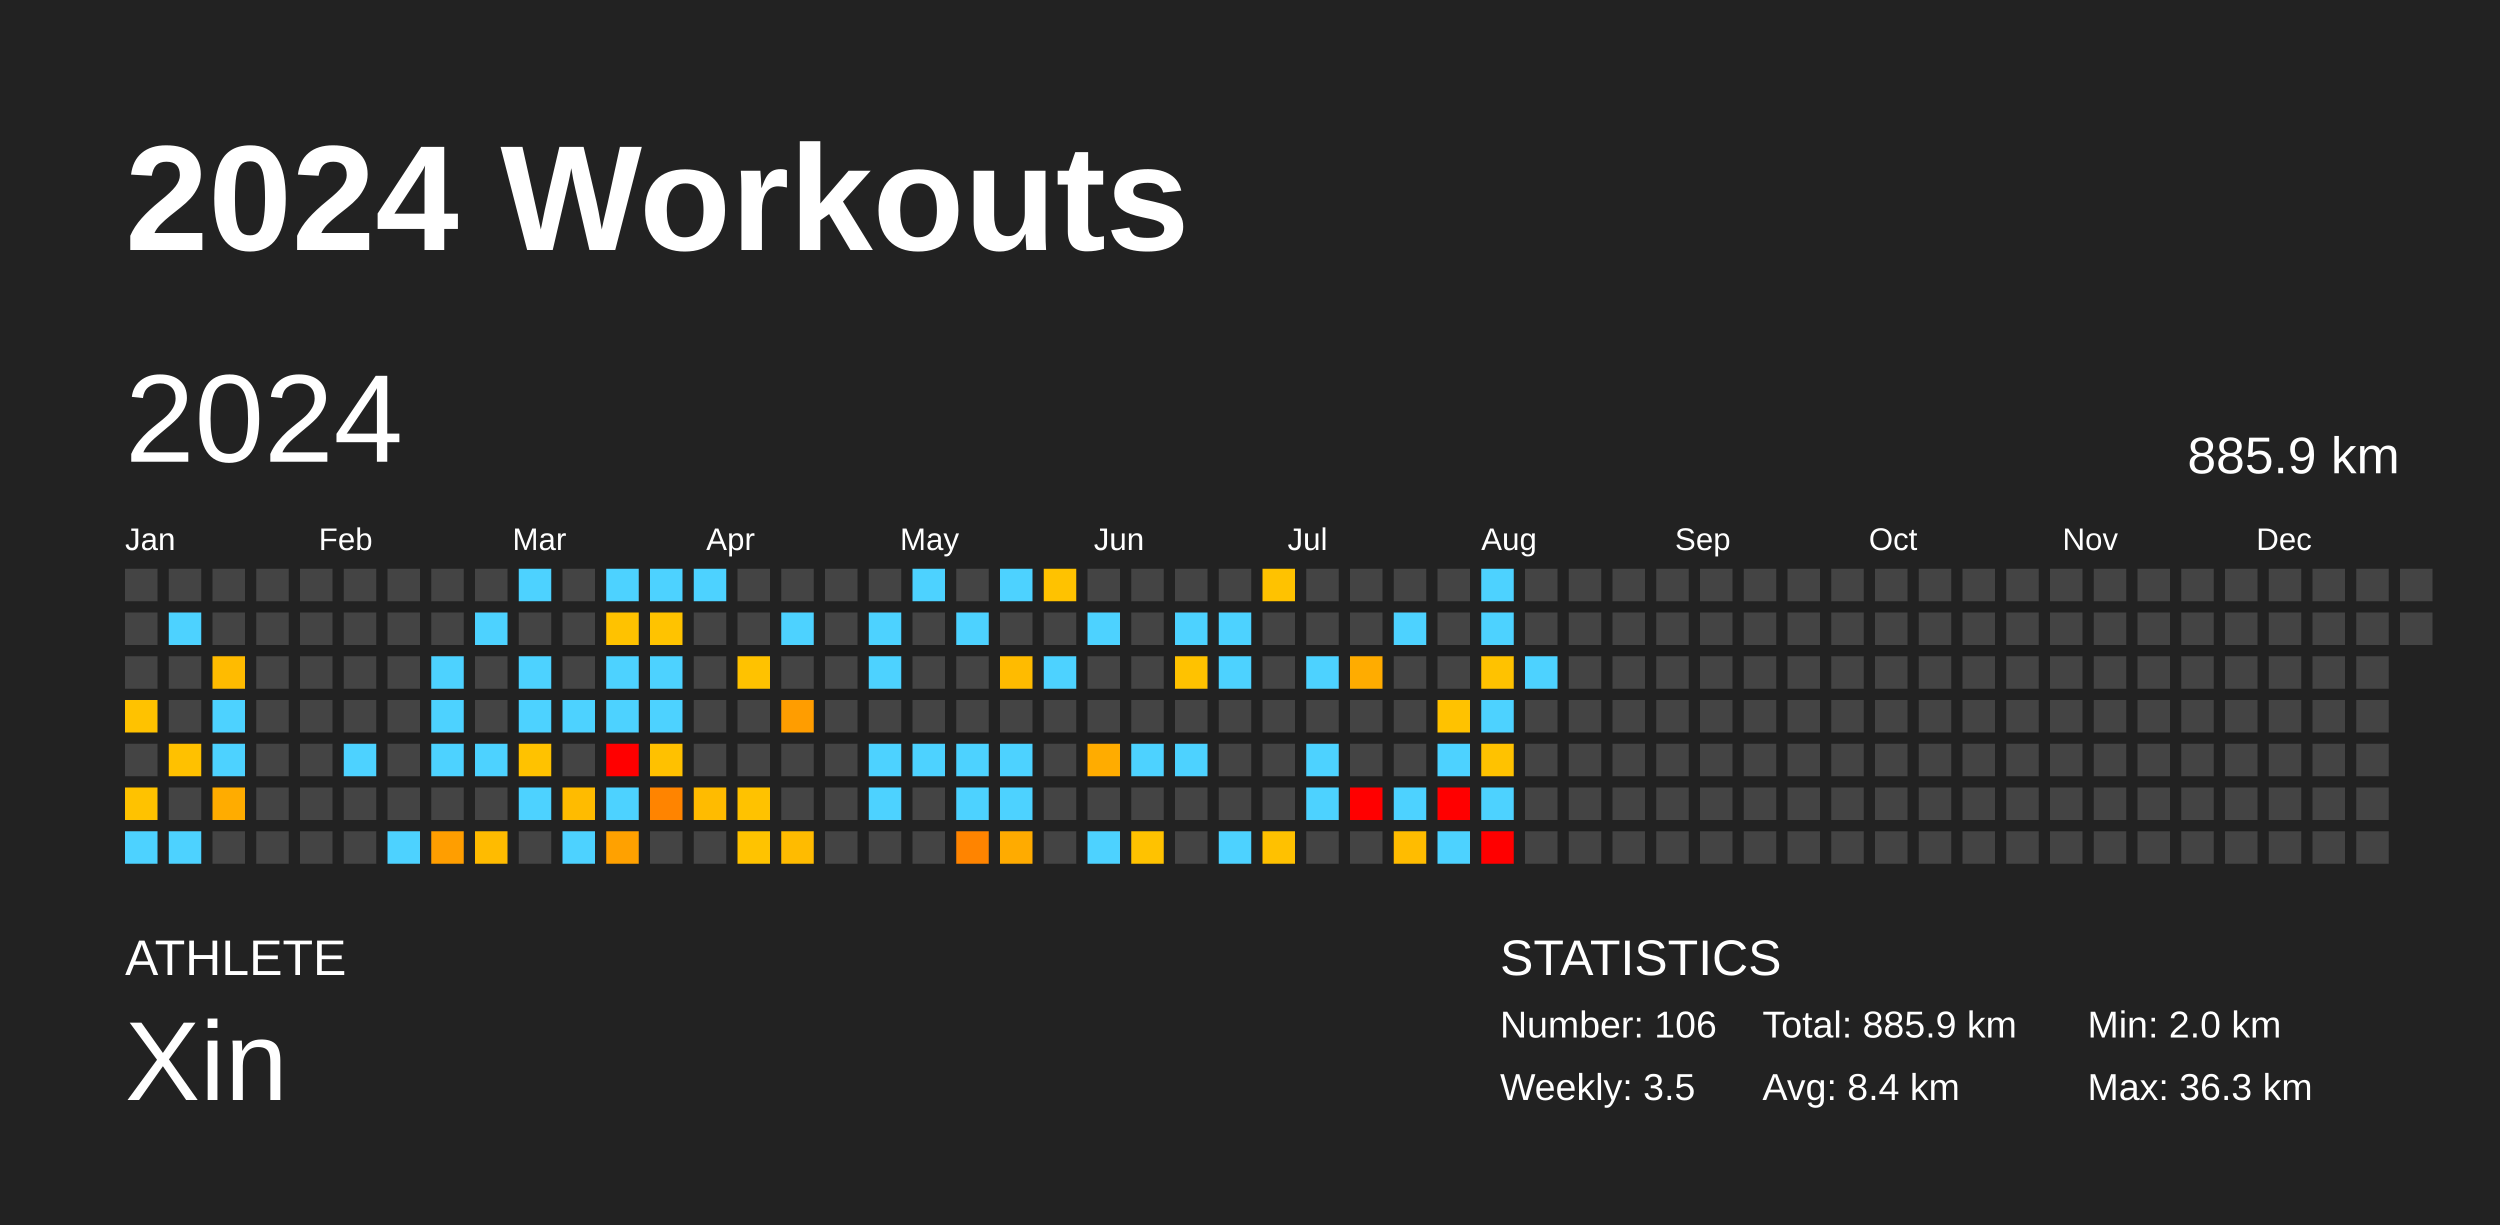
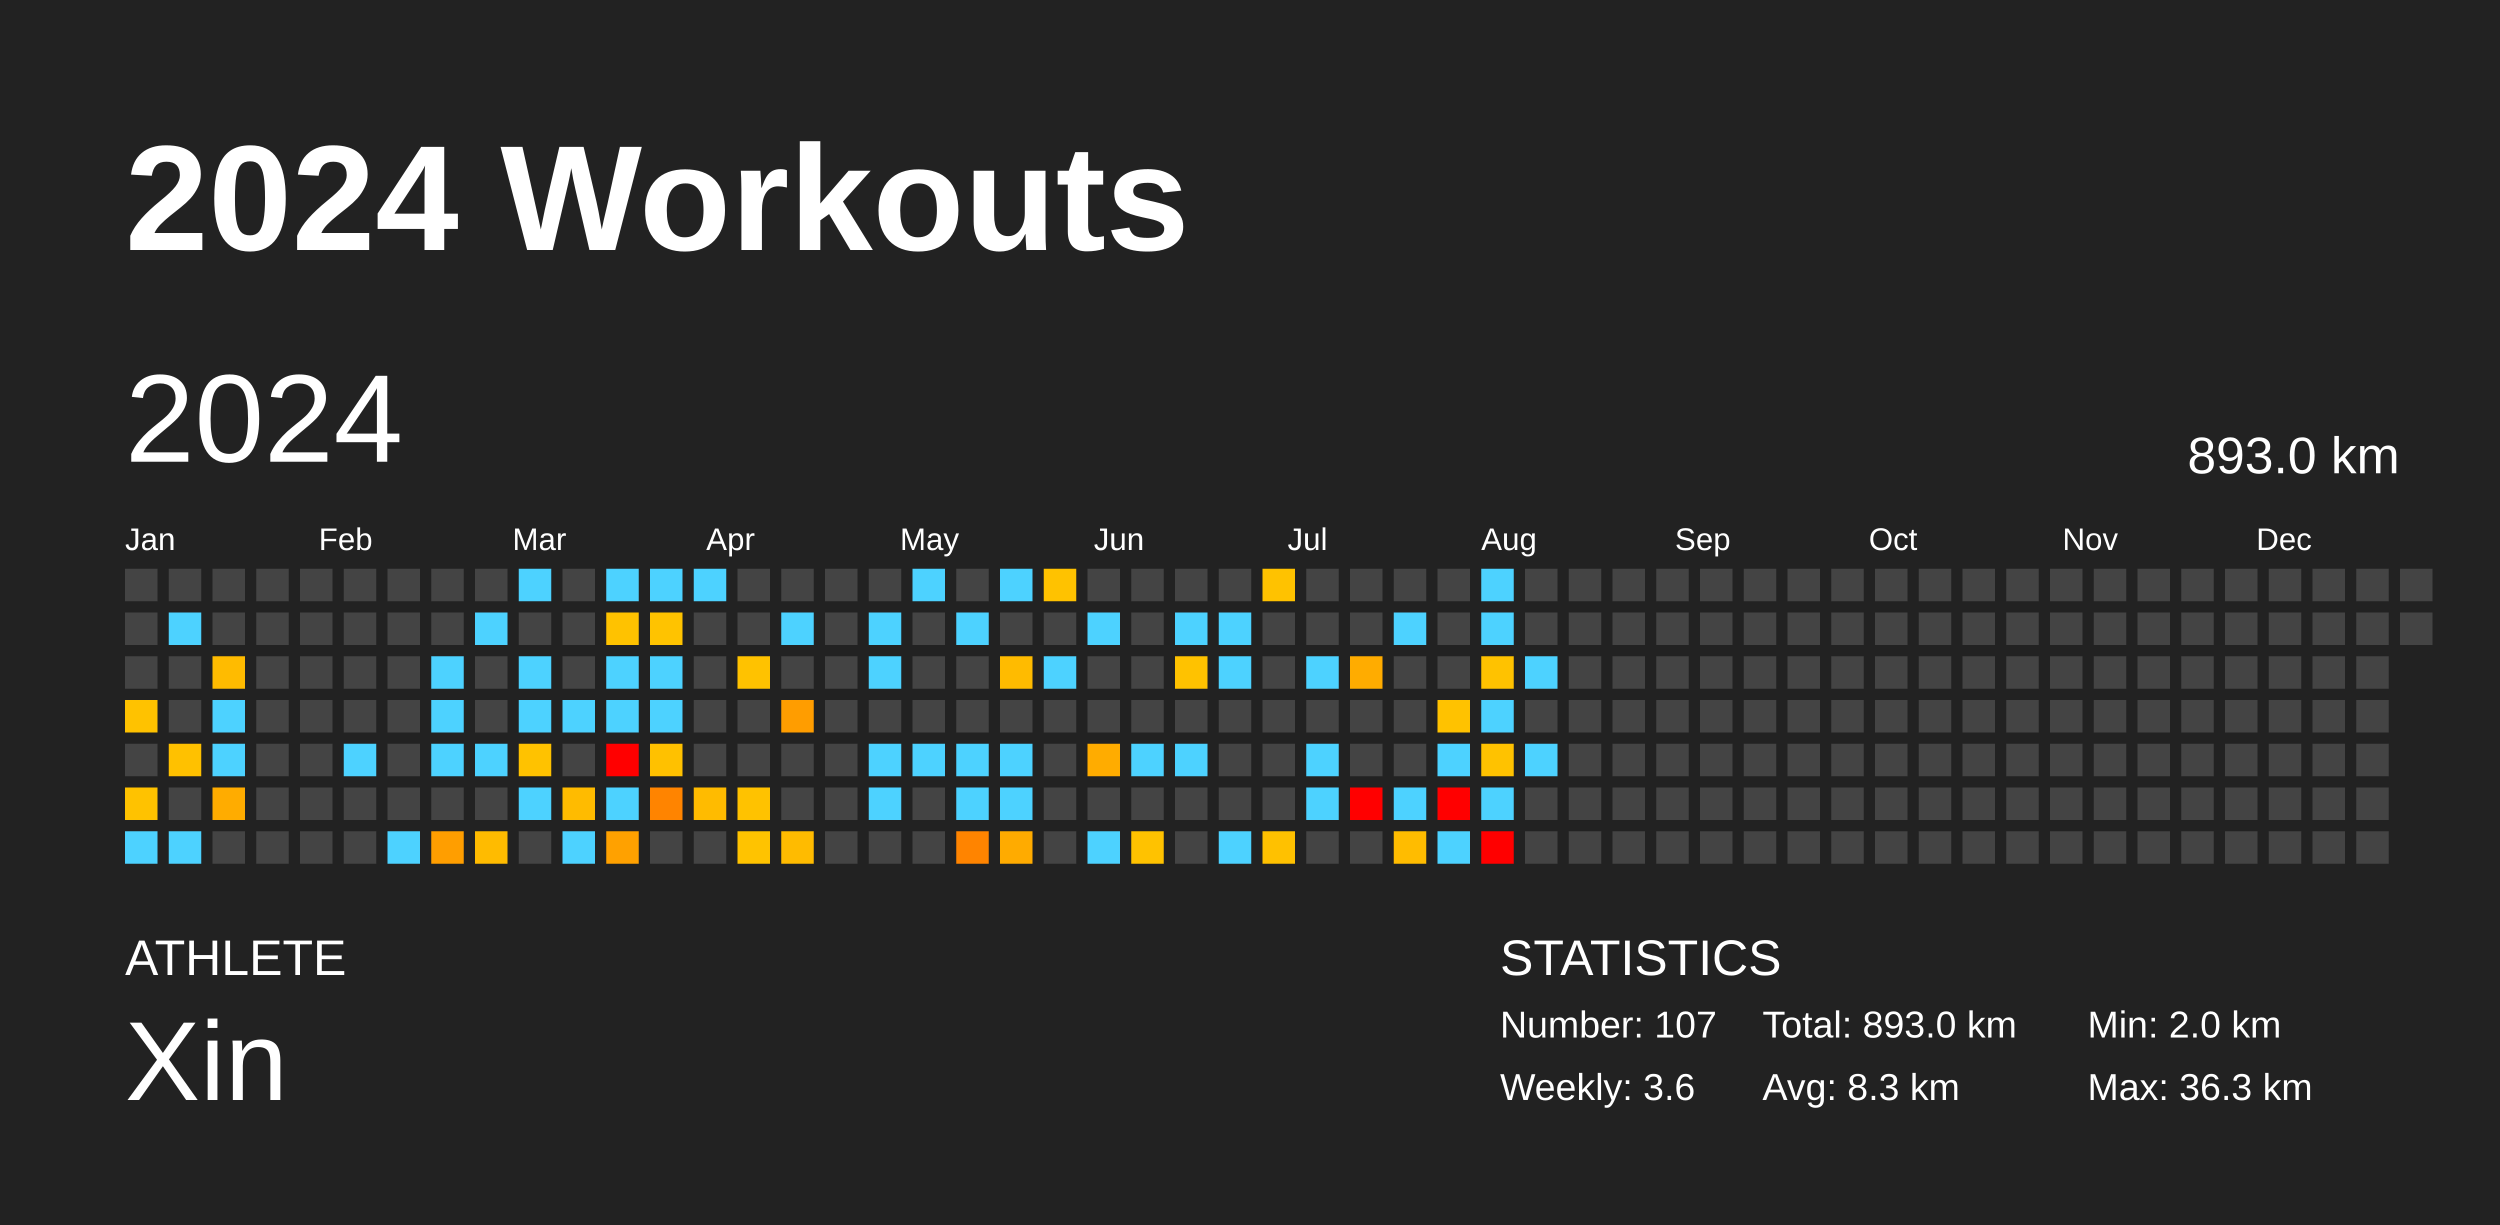
<svg xmlns="http://www.w3.org/2000/svg" baseProfile="full" height="98mm" version="1.1" viewBox="0,0,200,98" width="200mm">
  <defs />
  <rect fill="#222222" height="98" width="200" x="0" y="0" />
  <text fill="#FFFFFF" style="font-size:12px; font-family:Arial; font-weight:bold;" x="10" y="20">2024 Workouts</text>
  <text fill="#FFFFFF" style="font-size:4px; font-family:Arial" x="10" y="78">ATHLETE</text>
  <text fill="#FFFFFF" style="font-size:9px; font-family:Arial" x="10" y="88">Xin</text>
  <text fill="#FFFFFF" style="font-size:4px; font-family:Arial" x="120" y="78">STATISTICS</text>
-   <text fill="#FFFFFF" style="font-size:3px; font-family:Arial" x="120" y="83">Number: 106</text>
-   <text fill="#FFFFFF" style="font-size:3px; font-family:Arial" x="120" y="88">Weekly: 3.5</text>
-   <text fill="#FFFFFF" style="font-size:3px; font-family:Arial" x="141" y="83">Total: 885.9 km</text>
-   <text fill="#FFFFFF" style="font-size:3px; font-family:Arial" x="141" y="88">Avg: 8.4 km</text>
+   <text fill="#FFFFFF" style="font-size:3px; font-family:Arial" x="120" y="83">Number: 107</text>
+   <text fill="#FFFFFF" style="font-size:3px; font-family:Arial" x="120" y="88">Weekly: 3.6</text>
+   <text fill="#FFFFFF" style="font-size:3px; font-family:Arial" x="141" y="83">Total: 893.0 km</text>
+   <text fill="#FFFFFF" style="font-size:3px; font-family:Arial" x="141" y="88">Avg: 8.3 km</text>
  <text fill="#FFFFFF" style="font-size:3px; font-family:Arial" x="167" y="83">Min: 2.0 km</text>
  <text fill="#FFFFFF" style="font-size:3px; font-family:Arial" x="167" y="88">Max: 36.3 km</text>
  <text dominant-baseline="hanging" fill="#FFFFFF" style="font-size:10.0px; font-family:Arial;" x="10" y="30">2024</text>
-   <text dominant-baseline="hanging" fill="#FFFFFF" style="font-size:4.125px; font-family:Arial;" x="175" y="35">885.9 km</text>
+   <text dominant-baseline="hanging" fill="#FFFFFF" style="font-size:4.125px; font-family:Arial;" x="175" y="35">893.0 km</text>
  <text fill="#FFFFFF" style="font-size:2.5px; font-family:Arial" x="10.0" y="44">Jan</text>
  <text fill="#FFFFFF" style="font-size:2.5px; font-family:Arial" x="25.5" y="44">Feb</text>
  <text fill="#FFFFFF" style="font-size:2.5px; font-family:Arial" x="41.0" y="44">Mar</text>
  <text fill="#FFFFFF" style="font-size:2.5px; font-family:Arial" x="56.5" y="44">Apr</text>
  <text fill="#FFFFFF" style="font-size:2.5px; font-family:Arial" x="72.0" y="44">May</text>
  <text fill="#FFFFFF" style="font-size:2.5px; font-family:Arial" x="87.5" y="44">Jun</text>
  <text fill="#FFFFFF" style="font-size:2.5px; font-family:Arial" x="103.0" y="44">Jul</text>
  <text fill="#FFFFFF" style="font-size:2.5px; font-family:Arial" x="118.5" y="44">Aug</text>
  <text fill="#FFFFFF" style="font-size:2.5px; font-family:Arial" x="134.0" y="44">Sep</text>
  <text fill="#FFFFFF" style="font-size:2.5px; font-family:Arial" x="149.5" y="44">Oct</text>
  <text fill="#FFFFFF" style="font-size:2.5px; font-family:Arial" x="165.0" y="44">Nov</text>
  <text fill="#FFFFFF" style="font-size:2.5px; font-family:Arial" x="180.5" y="44">Dec</text>
  <rect fill="#444444" height="2.6" width="2.6" x="10.0" y="45.5" />
  <rect fill="#444444" height="2.6" width="2.6" x="10.0" y="49.0" />
  <rect fill="#444444" height="2.6" width="2.6" x="10.0" y="52.5" />
  <rect fill="#ffc200" height="2.6" width="2.6" x="10.0" y="56.0" />
  <rect fill="#444444" height="2.6" width="2.6" x="10.0" y="59.5" />
  <rect fill="#ffc200" height="2.6" width="2.6" x="10.0" y="63.0" />
  <rect fill="#4dd2ff" height="2.6" width="2.6" x="10.0" y="66.5" />
  <rect fill="#444444" height="2.6" width="2.6" x="13.5" y="45.5" />
  <rect fill="#4dd2ff" height="2.6" width="2.6" x="13.5" y="49.0" />
  <rect fill="#444444" height="2.6" width="2.6" x="13.5" y="52.5" />
  <rect fill="#444444" height="2.6" width="2.6" x="13.5" y="56.0" />
  <rect fill="#ffc100" height="2.6" width="2.6" x="13.5" y="59.5" />
  <rect fill="#444444" height="2.6" width="2.6" x="13.5" y="63.0" />
  <rect fill="#4dd2ff" height="2.6" width="2.6" x="13.5" y="66.5" />
  <rect fill="#444444" height="2.6" width="2.6" x="17.0" y="45.5" />
  <rect fill="#444444" height="2.6" width="2.6" x="17.0" y="49.0" />
  <rect fill="#ffbb00" height="2.6" width="2.6" x="17.0" y="52.5" />
  <rect fill="#4dd2ff" height="2.6" width="2.6" x="17.0" y="56.0" />
  <rect fill="#4dd2ff" height="2.6" width="2.6" x="17.0" y="59.5" />
  <rect fill="#ffac00" height="2.6" width="2.6" x="17.0" y="63.0" />
  <rect fill="#444444" height="2.6" width="2.6" x="17.0" y="66.5" />
  <rect fill="#444444" height="2.6" width="2.6" x="20.5" y="45.5" />
  <rect fill="#444444" height="2.6" width="2.6" x="20.5" y="49.0" />
  <rect fill="#444444" height="2.6" width="2.6" x="20.5" y="52.5" />
  <rect fill="#444444" height="2.6" width="2.6" x="20.5" y="56.0" />
  <rect fill="#444444" height="2.6" width="2.6" x="20.5" y="59.5" />
  <rect fill="#444444" height="2.6" width="2.6" x="20.5" y="63.0" />
  <rect fill="#444444" height="2.6" width="2.6" x="20.5" y="66.5" />
  <rect fill="#444444" height="2.6" width="2.6" x="24.0" y="45.5" />
  <rect fill="#444444" height="2.6" width="2.6" x="24.0" y="49.0" />
  <rect fill="#444444" height="2.6" width="2.6" x="24.0" y="52.5" />
  <rect fill="#444444" height="2.6" width="2.6" x="24.0" y="56.0" />
  <rect fill="#444444" height="2.6" width="2.6" x="24.0" y="59.5" />
  <rect fill="#444444" height="2.6" width="2.6" x="24.0" y="63.0" />
  <rect fill="#444444" height="2.6" width="2.6" x="24.0" y="66.5" />
  <rect fill="#444444" height="2.6" width="2.6" x="27.5" y="45.5" />
  <rect fill="#444444" height="2.6" width="2.6" x="27.5" y="49.0" />
  <rect fill="#444444" height="2.6" width="2.6" x="27.5" y="52.5" />
  <rect fill="#444444" height="2.6" width="2.6" x="27.5" y="56.0" />
  <rect fill="#4dd2ff" height="2.6" width="2.6" x="27.5" y="59.5" />
  <rect fill="#444444" height="2.6" width="2.6" x="27.5" y="63.0" />
  <rect fill="#444444" height="2.6" width="2.6" x="27.5" y="66.5" />
  <rect fill="#444444" height="2.6" width="2.6" x="31.0" y="45.5" />
  <rect fill="#444444" height="2.6" width="2.6" x="31.0" y="49.0" />
  <rect fill="#444444" height="2.6" width="2.6" x="31.0" y="52.5" />
  <rect fill="#444444" height="2.6" width="2.6" x="31.0" y="56.0" />
  <rect fill="#444444" height="2.6" width="2.6" x="31.0" y="59.5" />
  <rect fill="#444444" height="2.6" width="2.6" x="31.0" y="63.0" />
  <rect fill="#4dd2ff" height="2.6" width="2.6" x="31.0" y="66.5" />
  <rect fill="#444444" height="2.6" width="2.6" x="34.5" y="45.5" />
  <rect fill="#444444" height="2.6" width="2.6" x="34.5" y="49.0" />
  <rect fill="#4dd2ff" height="2.6" width="2.6" x="34.5" y="52.5" />
  <rect fill="#4dd2ff" height="2.6" width="2.6" x="34.5" y="56.0" />
  <rect fill="#4dd2ff" height="2.6" width="2.6" x="34.5" y="59.5" />
  <rect fill="#444444" height="2.6" width="2.6" x="34.5" y="63.0" />
  <rect fill="#ff9e00" height="2.6" width="2.6" x="34.5" y="66.5" />
  <rect fill="#444444" height="2.6" width="2.6" x="38.0" y="45.5" />
  <rect fill="#4dd2ff" height="2.6" width="2.6" x="38.0" y="49.0" />
  <rect fill="#444444" height="2.6" width="2.6" x="38.0" y="52.5" />
  <rect fill="#444444" height="2.6" width="2.6" x="38.0" y="56.0" />
  <rect fill="#4dd2ff" height="2.6" width="2.6" x="38.0" y="59.5" />
  <rect fill="#444444" height="2.6" width="2.6" x="38.0" y="63.0" />
  <rect fill="#ffbb00" height="2.6" width="2.6" x="38.0" y="66.5" />
  <rect fill="#4dd2ff" height="2.6" width="2.6" x="41.5" y="45.5" />
  <rect fill="#444444" height="2.6" width="2.6" x="41.5" y="49.0" />
  <rect fill="#4dd2ff" height="2.6" width="2.6" x="41.5" y="52.5" />
  <rect fill="#4dd2ff" height="2.6" width="2.6" x="41.5" y="56.0" />
  <rect fill="#ffc200" height="2.6" width="2.6" x="41.5" y="59.5" />
  <rect fill="#4dd2ff" height="2.6" width="2.6" x="41.5" y="63.0" />
  <rect fill="#444444" height="2.6" width="2.6" x="41.5" y="66.5" />
  <rect fill="#444444" height="2.6" width="2.6" x="45.0" y="45.5" />
  <rect fill="#444444" height="2.6" width="2.6" x="45.0" y="49.0" />
  <rect fill="#444444" height="2.6" width="2.6" x="45.0" y="52.5" />
  <rect fill="#4dd2ff" height="2.6" width="2.6" x="45.0" y="56.0" />
  <rect fill="#444444" height="2.6" width="2.6" x="45.0" y="59.5" />
  <rect fill="#ffbb00" height="2.6" width="2.6" x="45.0" y="63.0" />
  <rect fill="#4dd2ff" height="2.6" width="2.6" x="45.0" y="66.5" />
  <rect fill="#4dd2ff" height="2.6" width="2.6" x="48.5" y="45.5" />
  <rect fill="#ffc200" height="2.6" width="2.6" x="48.5" y="49.0" />
  <rect fill="#4dd2ff" height="2.6" width="2.6" x="48.5" y="52.5" />
  <rect fill="#4dd2ff" height="2.6" width="2.6" x="48.5" y="56.0" />
  <rect fill="red" height="2.6" width="2.6" x="48.5" y="59.5" />
  <rect fill="#4dd2ff" height="2.6" width="2.6" x="48.5" y="63.0" />
  <rect fill="#ffa100" height="2.6" width="2.6" x="48.5" y="66.5" />
  <rect fill="#4dd2ff" height="2.6" width="2.6" x="52.0" y="45.5" />
  <rect fill="#ffc300" height="2.6" width="2.6" x="52.0" y="49.0" />
  <rect fill="#4dd2ff" height="2.6" width="2.6" x="52.0" y="52.5" />
  <rect fill="#4dd2ff" height="2.6" width="2.6" x="52.0" y="56.0" />
  <rect fill="#ffc100" height="2.6" width="2.6" x="52.0" y="59.5" />
  <rect fill="#ff8400" height="2.6" width="2.6" x="52.0" y="63.0" />
  <rect fill="#444444" height="2.6" width="2.6" x="52.0" y="66.5" />
  <rect fill="#4dd2ff" height="2.6" width="2.6" x="55.5" y="45.5" />
  <rect fill="#444444" height="2.6" width="2.6" x="55.5" y="49.0" />
  <rect fill="#444444" height="2.6" width="2.6" x="55.5" y="52.5" />
  <rect fill="#444444" height="2.6" width="2.6" x="55.5" y="56.0" />
  <rect fill="#444444" height="2.6" width="2.6" x="55.5" y="59.5" />
  <rect fill="#ffbb00" height="2.6" width="2.6" x="55.5" y="63.0" />
  <rect fill="#444444" height="2.6" width="2.6" x="55.5" y="66.5" />
  <rect fill="#444444" height="2.6" width="2.6" x="59.0" y="45.5" />
  <rect fill="#444444" height="2.6" width="2.6" x="59.0" y="49.0" />
  <rect fill="#ffc200" height="2.6" width="2.6" x="59.0" y="52.5" />
  <rect fill="#444444" height="2.6" width="2.6" x="59.0" y="56.0" />
  <rect fill="#444444" height="2.6" width="2.6" x="59.0" y="59.5" />
  <rect fill="#ffc200" height="2.6" width="2.6" x="59.0" y="63.0" />
  <rect fill="#ffc300" height="2.6" width="2.6" x="59.0" y="66.5" />
  <rect fill="#444444" height="2.6" width="2.6" x="62.5" y="45.5" />
  <rect fill="#4dd2ff" height="2.6" width="2.6" x="62.5" y="49.0" />
  <rect fill="#444444" height="2.6" width="2.6" x="62.5" y="52.5" />
  <rect fill="#ff9d00" height="2.6" width="2.6" x="62.5" y="56.0" />
  <rect fill="#444444" height="2.6" width="2.6" x="62.5" y="59.5" />
  <rect fill="#444444" height="2.6" width="2.6" x="62.5" y="63.0" />
  <rect fill="#ffbb00" height="2.6" width="2.6" x="62.5" y="66.5" />
  <rect fill="#444444" height="2.6" width="2.6" x="66.0" y="45.5" />
  <rect fill="#444444" height="2.6" width="2.6" x="66.0" y="49.0" />
  <rect fill="#444444" height="2.6" width="2.6" x="66.0" y="52.5" />
  <rect fill="#444444" height="2.6" width="2.6" x="66.0" y="56.0" />
  <rect fill="#444444" height="2.6" width="2.6" x="66.0" y="59.5" />
  <rect fill="#444444" height="2.6" width="2.6" x="66.0" y="63.0" />
  <rect fill="#444444" height="2.6" width="2.6" x="66.0" y="66.5" />
  <rect fill="#444444" height="2.6" width="2.6" x="69.5" y="45.5" />
  <rect fill="#4dd2ff" height="2.6" width="2.6" x="69.5" y="49.0" />
  <rect fill="#4dd2ff" height="2.6" width="2.6" x="69.5" y="52.5" />
  <rect fill="#444444" height="2.6" width="2.6" x="69.5" y="56.0" />
  <rect fill="#4dd2ff" height="2.6" width="2.6" x="69.5" y="59.5" />
  <rect fill="#4dd2ff" height="2.6" width="2.6" x="69.5" y="63.0" />
  <rect fill="#444444" height="2.6" width="2.6" x="69.5" y="66.5" />
  <rect fill="#4dd2ff" height="2.6" width="2.6" x="73.0" y="45.5" />
  <rect fill="#444444" height="2.6" width="2.6" x="73.0" y="49.0" />
  <rect fill="#444444" height="2.6" width="2.6" x="73.0" y="52.5" />
  <rect fill="#444444" height="2.6" width="2.6" x="73.0" y="56.0" />
  <rect fill="#4dd2ff" height="2.6" width="2.6" x="73.0" y="59.5" />
  <rect fill="#444444" height="2.6" width="2.6" x="73.0" y="63.0" />
  <rect fill="#444444" height="2.6" width="2.6" x="73.0" y="66.5" />
  <rect fill="#444444" height="2.6" width="2.6" x="76.5" y="45.5" />
  <rect fill="#4dd2ff" height="2.6" width="2.6" x="76.5" y="49.0" />
  <rect fill="#444444" height="2.6" width="2.6" x="76.5" y="52.5" />
  <rect fill="#444444" height="2.6" width="2.6" x="76.5" y="56.0" />
  <rect fill="#4dd2ff" height="2.6" width="2.6" x="76.5" y="59.5" />
  <rect fill="#4dd2ff" height="2.6" width="2.6" x="76.5" y="63.0" />
  <rect fill="#ff8400" height="2.6" width="2.6" x="76.5" y="66.5" />
  <rect fill="#4dd2ff" height="2.6" width="2.6" x="80.0" y="45.5" />
  <rect fill="#444444" height="2.6" width="2.6" x="80.0" y="49.0" />
  <rect fill="#ffbb00" height="2.6" width="2.6" x="80.0" y="52.5" />
  <rect fill="#444444" height="2.6" width="2.6" x="80.0" y="56.0" />
  <rect fill="#4dd2ff" height="2.6" width="2.6" x="80.0" y="59.5" />
  <rect fill="#4dd2ff" height="2.6" width="2.6" x="80.0" y="63.0" />
  <rect fill="#ffab00" height="2.6" width="2.6" x="80.0" y="66.5" />
  <rect fill="#ffc200" height="2.6" width="2.6" x="83.5" y="45.5" />
  <rect fill="#444444" height="2.6" width="2.6" x="83.5" y="49.0" />
  <rect fill="#4dd2ff" height="2.6" width="2.6" x="83.5" y="52.5" />
  <rect fill="#444444" height="2.6" width="2.6" x="83.5" y="56.0" />
  <rect fill="#444444" height="2.6" width="2.6" x="83.5" y="59.5" />
  <rect fill="#444444" height="2.6" width="2.6" x="83.5" y="63.0" />
  <rect fill="#444444" height="2.6" width="2.6" x="83.5" y="66.5" />
  <rect fill="#444444" height="2.6" width="2.6" x="87.0" y="45.5" />
  <rect fill="#4dd2ff" height="2.6" width="2.6" x="87.0" y="49.0" />
  <rect fill="#444444" height="2.6" width="2.6" x="87.0" y="52.5" />
  <rect fill="#444444" height="2.6" width="2.6" x="87.0" y="56.0" />
  <rect fill="#ffac00" height="2.6" width="2.6" x="87.0" y="59.5" />
  <rect fill="#444444" height="2.6" width="2.6" x="87.0" y="63.0" />
  <rect fill="#4dd2ff" height="2.6" width="2.6" x="87.0" y="66.5" />
  <rect fill="#444444" height="2.6" width="2.6" x="90.5" y="45.5" />
  <rect fill="#444444" height="2.6" width="2.6" x="90.5" y="49.0" />
  <rect fill="#444444" height="2.6" width="2.6" x="90.5" y="52.5" />
  <rect fill="#444444" height="2.6" width="2.6" x="90.5" y="56.0" />
  <rect fill="#4dd2ff" height="2.6" width="2.6" x="90.5" y="59.5" />
  <rect fill="#444444" height="2.6" width="2.6" x="90.5" y="63.0" />
  <rect fill="#ffc200" height="2.6" width="2.6" x="90.5" y="66.5" />
  <rect fill="#444444" height="2.6" width="2.6" x="94.0" y="45.5" />
  <rect fill="#4dd2ff" height="2.6" width="2.6" x="94.0" y="49.0" />
  <rect fill="#ffc200" height="2.6" width="2.6" x="94.0" y="52.5" />
  <rect fill="#444444" height="2.6" width="2.6" x="94.0" y="56.0" />
  <rect fill="#4dd2ff" height="2.6" width="2.6" x="94.0" y="59.5" />
  <rect fill="#444444" height="2.6" width="2.6" x="94.0" y="63.0" />
  <rect fill="#444444" height="2.6" width="2.6" x="94.0" y="66.5" />
  <rect fill="#444444" height="2.6" width="2.6" x="97.5" y="45.5" />
  <rect fill="#4dd2ff" height="2.6" width="2.6" x="97.5" y="49.0" />
  <rect fill="#4dd2ff" height="2.6" width="2.6" x="97.5" y="52.5" />
  <rect fill="#444444" height="2.6" width="2.6" x="97.5" y="56.0" />
  <rect fill="#444444" height="2.6" width="2.6" x="97.5" y="59.5" />
  <rect fill="#444444" height="2.6" width="2.6" x="97.5" y="63.0" />
  <rect fill="#4dd2ff" height="2.6" width="2.6" x="97.5" y="66.5" />
  <rect fill="#ffc200" height="2.6" width="2.6" x="101.0" y="45.5" />
  <rect fill="#444444" height="2.6" width="2.6" x="101.0" y="49.0" />
  <rect fill="#444444" height="2.6" width="2.6" x="101.0" y="52.5" />
  <rect fill="#444444" height="2.6" width="2.6" x="101.0" y="56.0" />
  <rect fill="#444444" height="2.6" width="2.6" x="101.0" y="59.5" />
  <rect fill="#444444" height="2.6" width="2.6" x="101.0" y="63.0" />
  <rect fill="#ffc100" height="2.6" width="2.6" x="101.0" y="66.5" />
  <rect fill="#444444" height="2.6" width="2.6" x="104.5" y="45.5" />
  <rect fill="#444444" height="2.6" width="2.6" x="104.5" y="49.0" />
  <rect fill="#4dd2ff" height="2.6" width="2.6" x="104.5" y="52.5" />
  <rect fill="#444444" height="2.6" width="2.6" x="104.5" y="56.0" />
  <rect fill="#4dd2ff" height="2.6" width="2.6" x="104.5" y="59.5" />
  <rect fill="#4dd2ff" height="2.6" width="2.6" x="104.5" y="63.0" />
  <rect fill="#444444" height="2.6" width="2.6" x="104.5" y="66.5" />
  <rect fill="#444444" height="2.6" width="2.6" x="108.0" y="45.5" />
  <rect fill="#444444" height="2.6" width="2.6" x="108.0" y="49.0" />
  <rect fill="#ffac00" height="2.6" width="2.6" x="108.0" y="52.5" />
  <rect fill="#444444" height="2.6" width="2.6" x="108.0" y="56.0" />
  <rect fill="#444444" height="2.6" width="2.6" x="108.0" y="59.5" />
  <rect fill="red" height="2.6" width="2.6" x="108.0" y="63.0" />
  <rect fill="#444444" height="2.6" width="2.6" x="108.0" y="66.5" />
  <rect fill="#444444" height="2.6" width="2.6" x="111.5" y="45.5" />
  <rect fill="#4dd2ff" height="2.6" width="2.6" x="111.5" y="49.0" />
  <rect fill="#444444" height="2.6" width="2.6" x="111.5" y="52.5" />
  <rect fill="#444444" height="2.6" width="2.6" x="111.5" y="56.0" />
  <rect fill="#444444" height="2.6" width="2.6" x="111.5" y="59.5" />
  <rect fill="#4dd2ff" height="2.6" width="2.6" x="111.5" y="63.0" />
  <rect fill="#ffbc00" height="2.6" width="2.6" x="111.5" y="66.5" />
  <rect fill="#444444" height="2.6" width="2.6" x="115.0" y="45.5" />
  <rect fill="#444444" height="2.6" width="2.6" x="115.0" y="49.0" />
  <rect fill="#444444" height="2.6" width="2.6" x="115.0" y="52.5" />
  <rect fill="#ffc200" height="2.6" width="2.6" x="115.0" y="56.0" />
  <rect fill="#4dd2ff" height="2.6" width="2.6" x="115.0" y="59.5" />
  <rect fill="red" height="2.6" width="2.6" x="115.0" y="63.0" />
  <rect fill="#4dd2ff" height="2.6" width="2.6" x="115.0" y="66.5" />
  <rect fill="#4dd2ff" height="2.6" width="2.6" x="118.5" y="45.5" />
  <rect fill="#4dd2ff" height="2.6" width="2.6" x="118.5" y="49.0" />
  <rect fill="#ffc200" height="2.6" width="2.6" x="118.5" y="52.5" />
  <rect fill="#4dd2ff" height="2.6" width="2.6" x="118.5" y="56.0" />
  <rect fill="#ffc200" height="2.6" width="2.6" x="118.5" y="59.5" />
  <rect fill="#4dd2ff" height="2.6" width="2.6" x="118.5" y="63.0" />
  <rect fill="red" height="2.6" width="2.6" x="118.5" y="66.5" />
  <rect fill="#444444" height="2.6" width="2.6" x="122.0" y="45.5" />
  <rect fill="#444444" height="2.6" width="2.6" x="122.0" y="49.0" />
  <rect fill="#4dd2ff" height="2.6" width="2.6" x="122.0" y="52.5" />
  <rect fill="#444444" height="2.6" width="2.6" x="122.0" y="56.0" />
-   <rect fill="#444444" height="2.6" width="2.6" x="122.0" y="59.5" />
+   <rect fill="#4dd2ff" height="2.6" width="2.6" x="122.0" y="59.5" />
  <rect fill="#444444" height="2.6" width="2.6" x="122.0" y="63.0" />
  <rect fill="#444444" height="2.6" width="2.6" x="122.0" y="66.5" />
  <rect fill="#444444" height="2.6" width="2.6" x="125.5" y="45.5" />
  <rect fill="#444444" height="2.6" width="2.6" x="125.5" y="49.0" />
  <rect fill="#444444" height="2.6" width="2.6" x="125.5" y="52.5" />
  <rect fill="#444444" height="2.6" width="2.6" x="125.5" y="56.0" />
  <rect fill="#444444" height="2.6" width="2.6" x="125.5" y="59.5" />
  <rect fill="#444444" height="2.6" width="2.6" x="125.5" y="63.0" />
  <rect fill="#444444" height="2.6" width="2.6" x="125.5" y="66.5" />
  <rect fill="#444444" height="2.6" width="2.6" x="129.0" y="45.5" />
  <rect fill="#444444" height="2.6" width="2.6" x="129.0" y="49.0" />
  <rect fill="#444444" height="2.6" width="2.6" x="129.0" y="52.5" />
  <rect fill="#444444" height="2.6" width="2.6" x="129.0" y="56.0" />
  <rect fill="#444444" height="2.6" width="2.6" x="129.0" y="59.5" />
  <rect fill="#444444" height="2.6" width="2.6" x="129.0" y="63.0" />
  <rect fill="#444444" height="2.6" width="2.6" x="129.0" y="66.5" />
  <rect fill="#444444" height="2.6" width="2.6" x="132.5" y="45.5" />
  <rect fill="#444444" height="2.6" width="2.6" x="132.5" y="49.0" />
  <rect fill="#444444" height="2.6" width="2.6" x="132.5" y="52.5" />
  <rect fill="#444444" height="2.6" width="2.6" x="132.5" y="56.0" />
  <rect fill="#444444" height="2.6" width="2.6" x="132.5" y="59.5" />
  <rect fill="#444444" height="2.6" width="2.6" x="132.5" y="63.0" />
  <rect fill="#444444" height="2.6" width="2.6" x="132.5" y="66.5" />
  <rect fill="#444444" height="2.6" width="2.6" x="136.0" y="45.5" />
  <rect fill="#444444" height="2.6" width="2.6" x="136.0" y="49.0" />
  <rect fill="#444444" height="2.6" width="2.6" x="136.0" y="52.5" />
  <rect fill="#444444" height="2.6" width="2.6" x="136.0" y="56.0" />
  <rect fill="#444444" height="2.6" width="2.6" x="136.0" y="59.5" />
  <rect fill="#444444" height="2.6" width="2.6" x="136.0" y="63.0" />
  <rect fill="#444444" height="2.6" width="2.6" x="136.0" y="66.5" />
  <rect fill="#444444" height="2.6" width="2.6" x="139.5" y="45.5" />
  <rect fill="#444444" height="2.6" width="2.6" x="139.5" y="49.0" />
  <rect fill="#444444" height="2.6" width="2.6" x="139.5" y="52.5" />
  <rect fill="#444444" height="2.6" width="2.6" x="139.5" y="56.0" />
  <rect fill="#444444" height="2.6" width="2.6" x="139.5" y="59.5" />
  <rect fill="#444444" height="2.6" width="2.6" x="139.5" y="63.0" />
  <rect fill="#444444" height="2.6" width="2.6" x="139.5" y="66.5" />
  <rect fill="#444444" height="2.6" width="2.6" x="143.0" y="45.5" />
  <rect fill="#444444" height="2.6" width="2.6" x="143.0" y="49.0" />
  <rect fill="#444444" height="2.6" width="2.6" x="143.0" y="52.5" />
  <rect fill="#444444" height="2.6" width="2.6" x="143.0" y="56.0" />
  <rect fill="#444444" height="2.6" width="2.6" x="143.0" y="59.5" />
  <rect fill="#444444" height="2.6" width="2.6" x="143.0" y="63.0" />
  <rect fill="#444444" height="2.6" width="2.6" x="143.0" y="66.5" />
  <rect fill="#444444" height="2.6" width="2.6" x="146.5" y="45.5" />
  <rect fill="#444444" height="2.6" width="2.6" x="146.5" y="49.0" />
  <rect fill="#444444" height="2.6" width="2.6" x="146.5" y="52.5" />
  <rect fill="#444444" height="2.6" width="2.6" x="146.5" y="56.0" />
  <rect fill="#444444" height="2.6" width="2.6" x="146.5" y="59.5" />
  <rect fill="#444444" height="2.6" width="2.6" x="146.5" y="63.0" />
  <rect fill="#444444" height="2.6" width="2.6" x="146.5" y="66.5" />
  <rect fill="#444444" height="2.6" width="2.6" x="150.0" y="45.5" />
  <rect fill="#444444" height="2.6" width="2.6" x="150.0" y="49.0" />
  <rect fill="#444444" height="2.6" width="2.6" x="150.0" y="52.5" />
  <rect fill="#444444" height="2.6" width="2.6" x="150.0" y="56.0" />
  <rect fill="#444444" height="2.6" width="2.6" x="150.0" y="59.5" />
  <rect fill="#444444" height="2.6" width="2.6" x="150.0" y="63.0" />
  <rect fill="#444444" height="2.6" width="2.6" x="150.0" y="66.5" />
  <rect fill="#444444" height="2.6" width="2.6" x="153.5" y="45.5" />
  <rect fill="#444444" height="2.6" width="2.6" x="153.5" y="49.0" />
  <rect fill="#444444" height="2.6" width="2.6" x="153.5" y="52.5" />
  <rect fill="#444444" height="2.6" width="2.6" x="153.5" y="56.0" />
  <rect fill="#444444" height="2.6" width="2.6" x="153.5" y="59.5" />
  <rect fill="#444444" height="2.6" width="2.6" x="153.5" y="63.0" />
  <rect fill="#444444" height="2.6" width="2.6" x="153.5" y="66.5" />
  <rect fill="#444444" height="2.6" width="2.6" x="157.0" y="45.5" />
  <rect fill="#444444" height="2.6" width="2.6" x="157.0" y="49.0" />
  <rect fill="#444444" height="2.6" width="2.6" x="157.0" y="52.5" />
  <rect fill="#444444" height="2.6" width="2.6" x="157.0" y="56.0" />
  <rect fill="#444444" height="2.6" width="2.6" x="157.0" y="59.5" />
  <rect fill="#444444" height="2.6" width="2.6" x="157.0" y="63.0" />
  <rect fill="#444444" height="2.6" width="2.6" x="157.0" y="66.5" />
  <rect fill="#444444" height="2.6" width="2.6" x="160.5" y="45.5" />
  <rect fill="#444444" height="2.6" width="2.6" x="160.5" y="49.0" />
  <rect fill="#444444" height="2.6" width="2.6" x="160.5" y="52.5" />
  <rect fill="#444444" height="2.6" width="2.6" x="160.5" y="56.0" />
  <rect fill="#444444" height="2.6" width="2.6" x="160.5" y="59.5" />
  <rect fill="#444444" height="2.6" width="2.6" x="160.5" y="63.0" />
  <rect fill="#444444" height="2.6" width="2.6" x="160.5" y="66.5" />
  <rect fill="#444444" height="2.6" width="2.6" x="164.0" y="45.5" />
  <rect fill="#444444" height="2.6" width="2.6" x="164.0" y="49.0" />
  <rect fill="#444444" height="2.6" width="2.6" x="164.0" y="52.5" />
  <rect fill="#444444" height="2.6" width="2.6" x="164.0" y="56.0" />
  <rect fill="#444444" height="2.6" width="2.6" x="164.0" y="59.5" />
  <rect fill="#444444" height="2.6" width="2.6" x="164.0" y="63.0" />
  <rect fill="#444444" height="2.6" width="2.6" x="164.0" y="66.5" />
  <rect fill="#444444" height="2.6" width="2.6" x="167.5" y="45.5" />
  <rect fill="#444444" height="2.6" width="2.6" x="167.5" y="49.0" />
  <rect fill="#444444" height="2.6" width="2.6" x="167.5" y="52.5" />
  <rect fill="#444444" height="2.6" width="2.6" x="167.5" y="56.0" />
  <rect fill="#444444" height="2.6" width="2.6" x="167.5" y="59.5" />
  <rect fill="#444444" height="2.6" width="2.6" x="167.5" y="63.0" />
  <rect fill="#444444" height="2.6" width="2.6" x="167.5" y="66.5" />
  <rect fill="#444444" height="2.6" width="2.6" x="171.0" y="45.5" />
  <rect fill="#444444" height="2.6" width="2.6" x="171.0" y="49.0" />
  <rect fill="#444444" height="2.6" width="2.6" x="171.0" y="52.5" />
  <rect fill="#444444" height="2.6" width="2.6" x="171.0" y="56.0" />
  <rect fill="#444444" height="2.6" width="2.6" x="171.0" y="59.5" />
  <rect fill="#444444" height="2.6" width="2.6" x="171.0" y="63.0" />
  <rect fill="#444444" height="2.6" width="2.6" x="171.0" y="66.5" />
  <rect fill="#444444" height="2.6" width="2.6" x="174.5" y="45.5" />
  <rect fill="#444444" height="2.6" width="2.6" x="174.5" y="49.0" />
  <rect fill="#444444" height="2.6" width="2.6" x="174.5" y="52.5" />
  <rect fill="#444444" height="2.6" width="2.6" x="174.5" y="56.0" />
  <rect fill="#444444" height="2.6" width="2.6" x="174.5" y="59.5" />
  <rect fill="#444444" height="2.6" width="2.6" x="174.5" y="63.0" />
  <rect fill="#444444" height="2.6" width="2.6" x="174.5" y="66.5" />
  <rect fill="#444444" height="2.6" width="2.6" x="178.0" y="45.5" />
  <rect fill="#444444" height="2.6" width="2.6" x="178.0" y="49.0" />
  <rect fill="#444444" height="2.6" width="2.6" x="178.0" y="52.5" />
  <rect fill="#444444" height="2.6" width="2.6" x="178.0" y="56.0" />
  <rect fill="#444444" height="2.6" width="2.6" x="178.0" y="59.5" />
  <rect fill="#444444" height="2.6" width="2.6" x="178.0" y="63.0" />
  <rect fill="#444444" height="2.6" width="2.6" x="178.0" y="66.5" />
  <rect fill="#444444" height="2.6" width="2.6" x="181.5" y="45.5" />
  <rect fill="#444444" height="2.6" width="2.6" x="181.5" y="49.0" />
  <rect fill="#444444" height="2.6" width="2.6" x="181.5" y="52.5" />
  <rect fill="#444444" height="2.6" width="2.6" x="181.5" y="56.0" />
  <rect fill="#444444" height="2.6" width="2.6" x="181.5" y="59.5" />
  <rect fill="#444444" height="2.6" width="2.6" x="181.5" y="63.0" />
  <rect fill="#444444" height="2.6" width="2.6" x="181.5" y="66.5" />
  <rect fill="#444444" height="2.6" width="2.6" x="185.0" y="45.5" />
  <rect fill="#444444" height="2.6" width="2.6" x="185.0" y="49.0" />
  <rect fill="#444444" height="2.6" width="2.6" x="185.0" y="52.5" />
  <rect fill="#444444" height="2.6" width="2.6" x="185.0" y="56.0" />
  <rect fill="#444444" height="2.6" width="2.6" x="185.0" y="59.5" />
  <rect fill="#444444" height="2.6" width="2.6" x="185.0" y="63.0" />
  <rect fill="#444444" height="2.6" width="2.6" x="185.0" y="66.5" />
  <rect fill="#444444" height="2.6" width="2.6" x="188.5" y="45.5" />
  <rect fill="#444444" height="2.6" width="2.6" x="188.5" y="49.0" />
  <rect fill="#444444" height="2.6" width="2.6" x="188.5" y="52.5" />
  <rect fill="#444444" height="2.6" width="2.6" x="188.5" y="56.0" />
  <rect fill="#444444" height="2.6" width="2.6" x="188.5" y="59.5" />
  <rect fill="#444444" height="2.6" width="2.6" x="188.5" y="63.0" />
  <rect fill="#444444" height="2.6" width="2.6" x="188.5" y="66.5" />
  <rect fill="#444444" height="2.6" width="2.6" x="192.0" y="45.5" />
  <rect fill="#444444" height="2.6" width="2.6" x="192.0" y="49.0" />
</svg>
